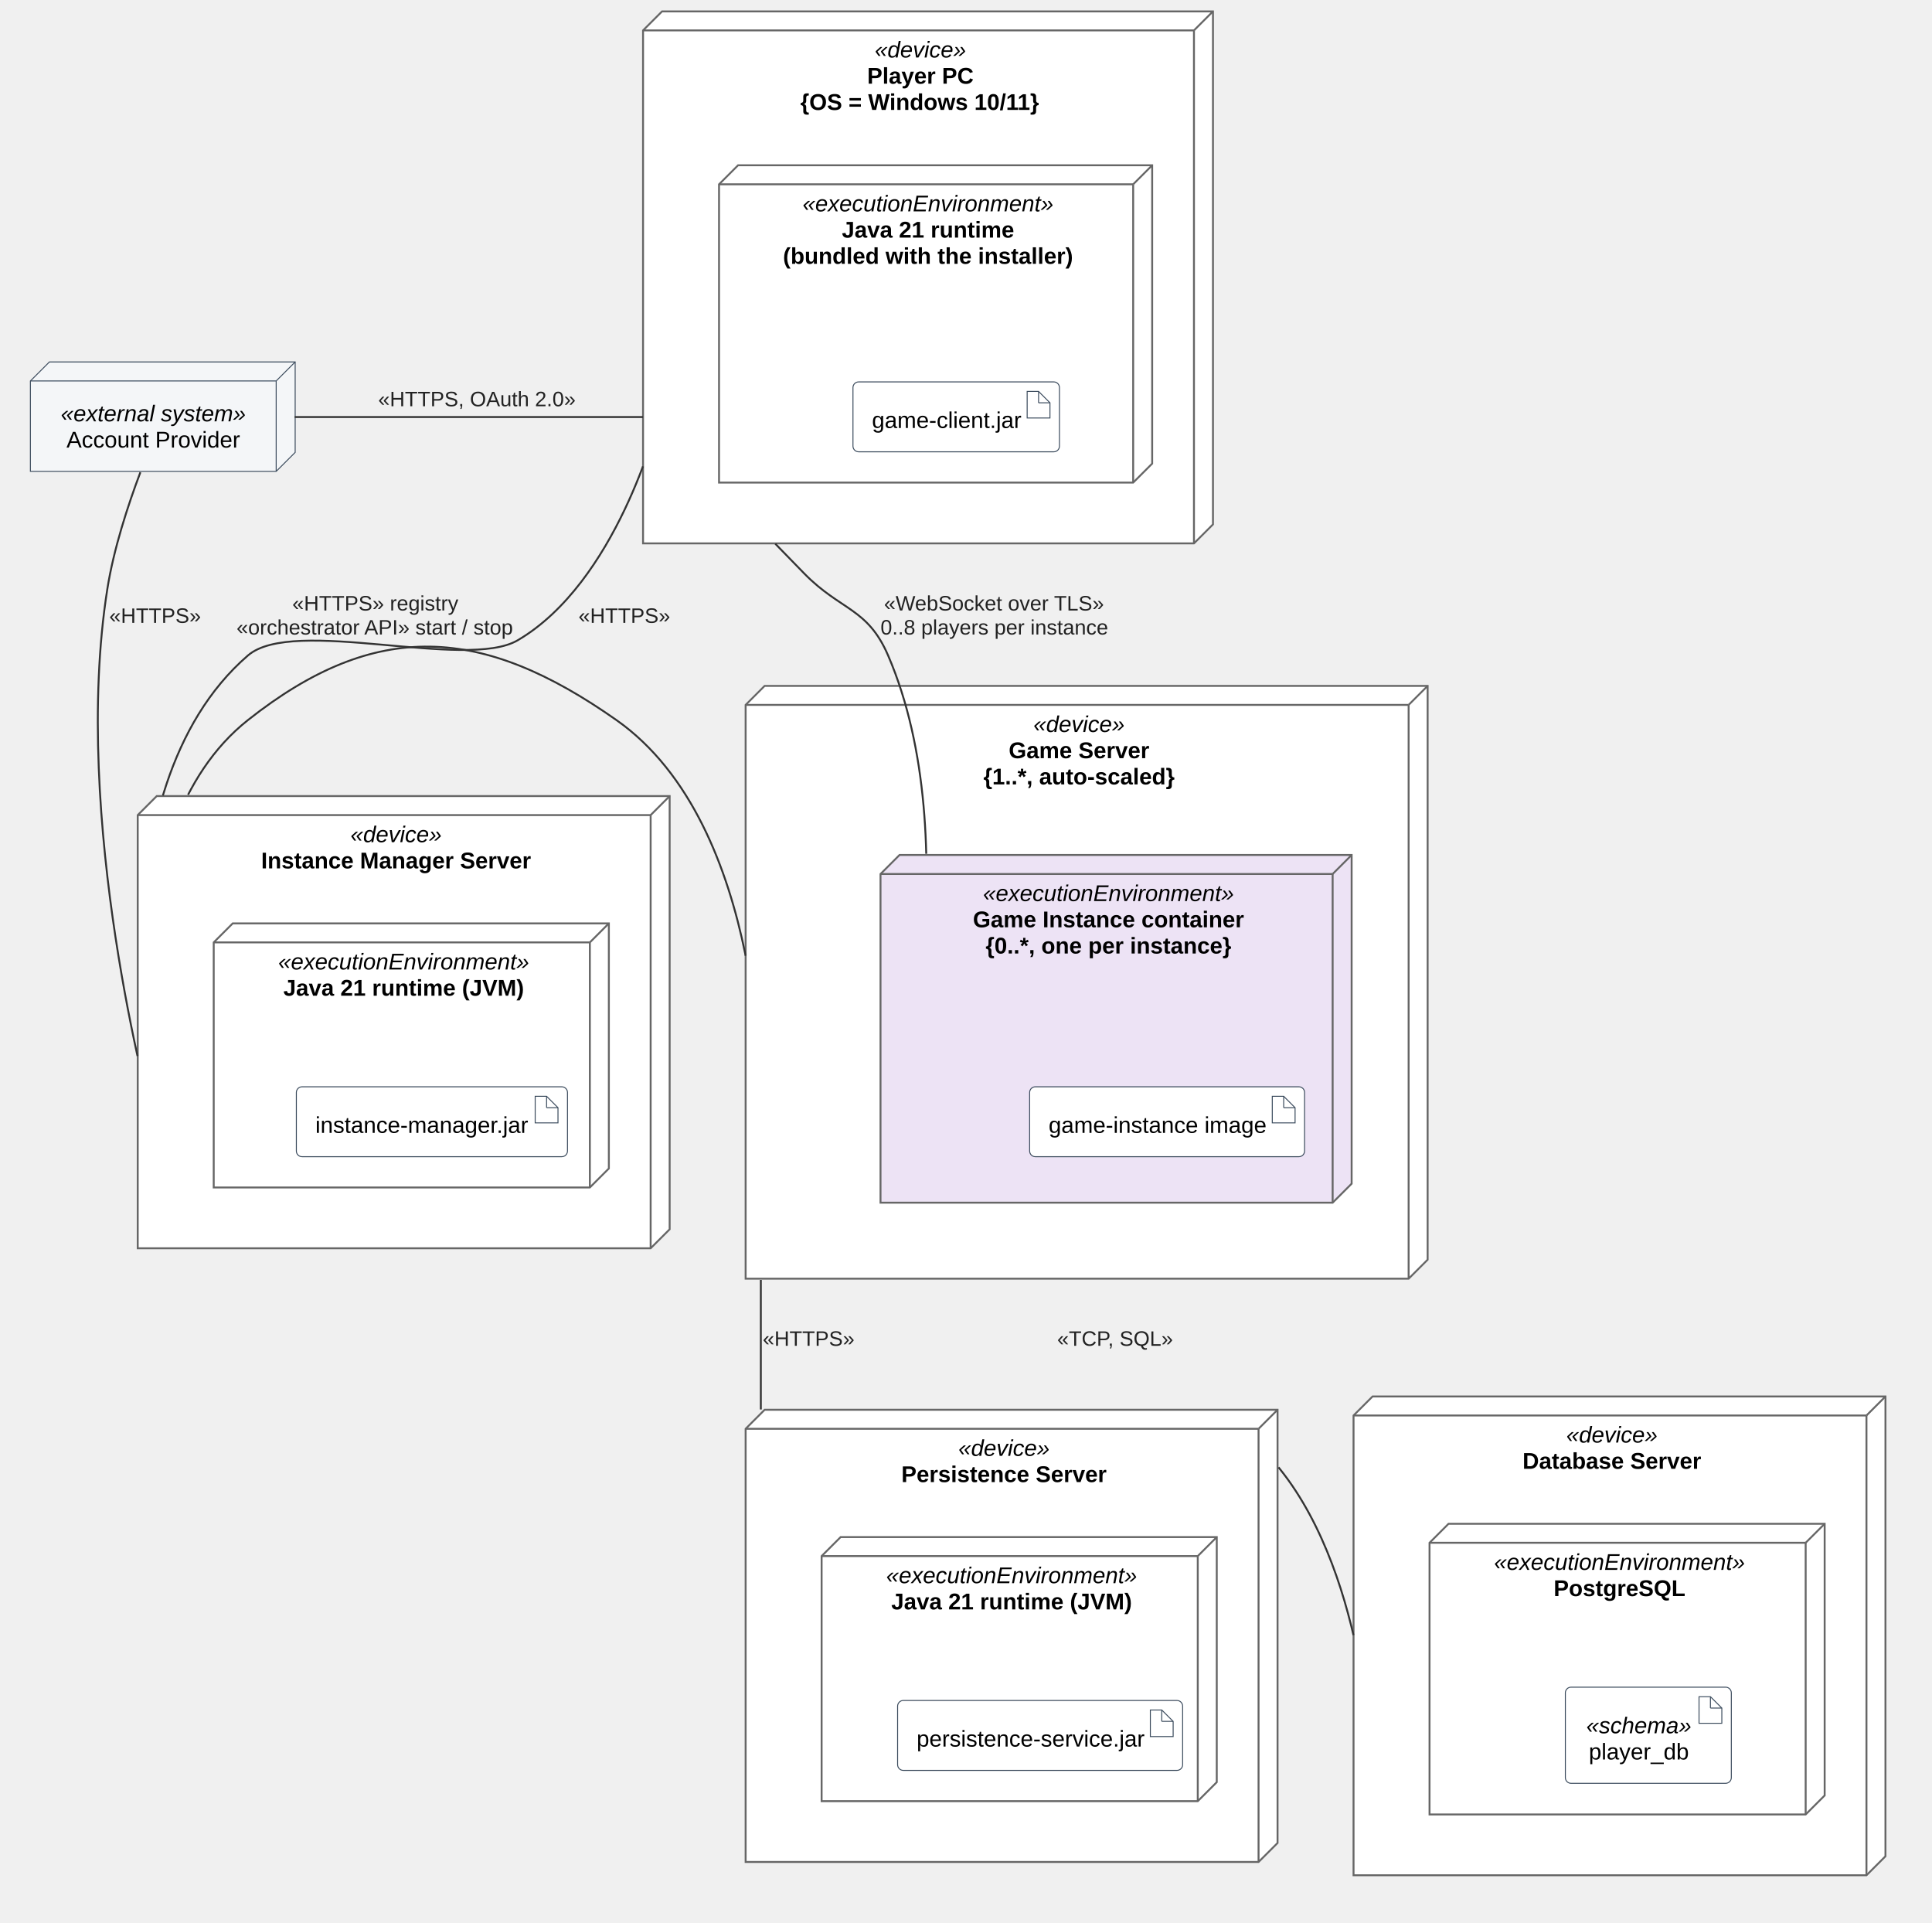
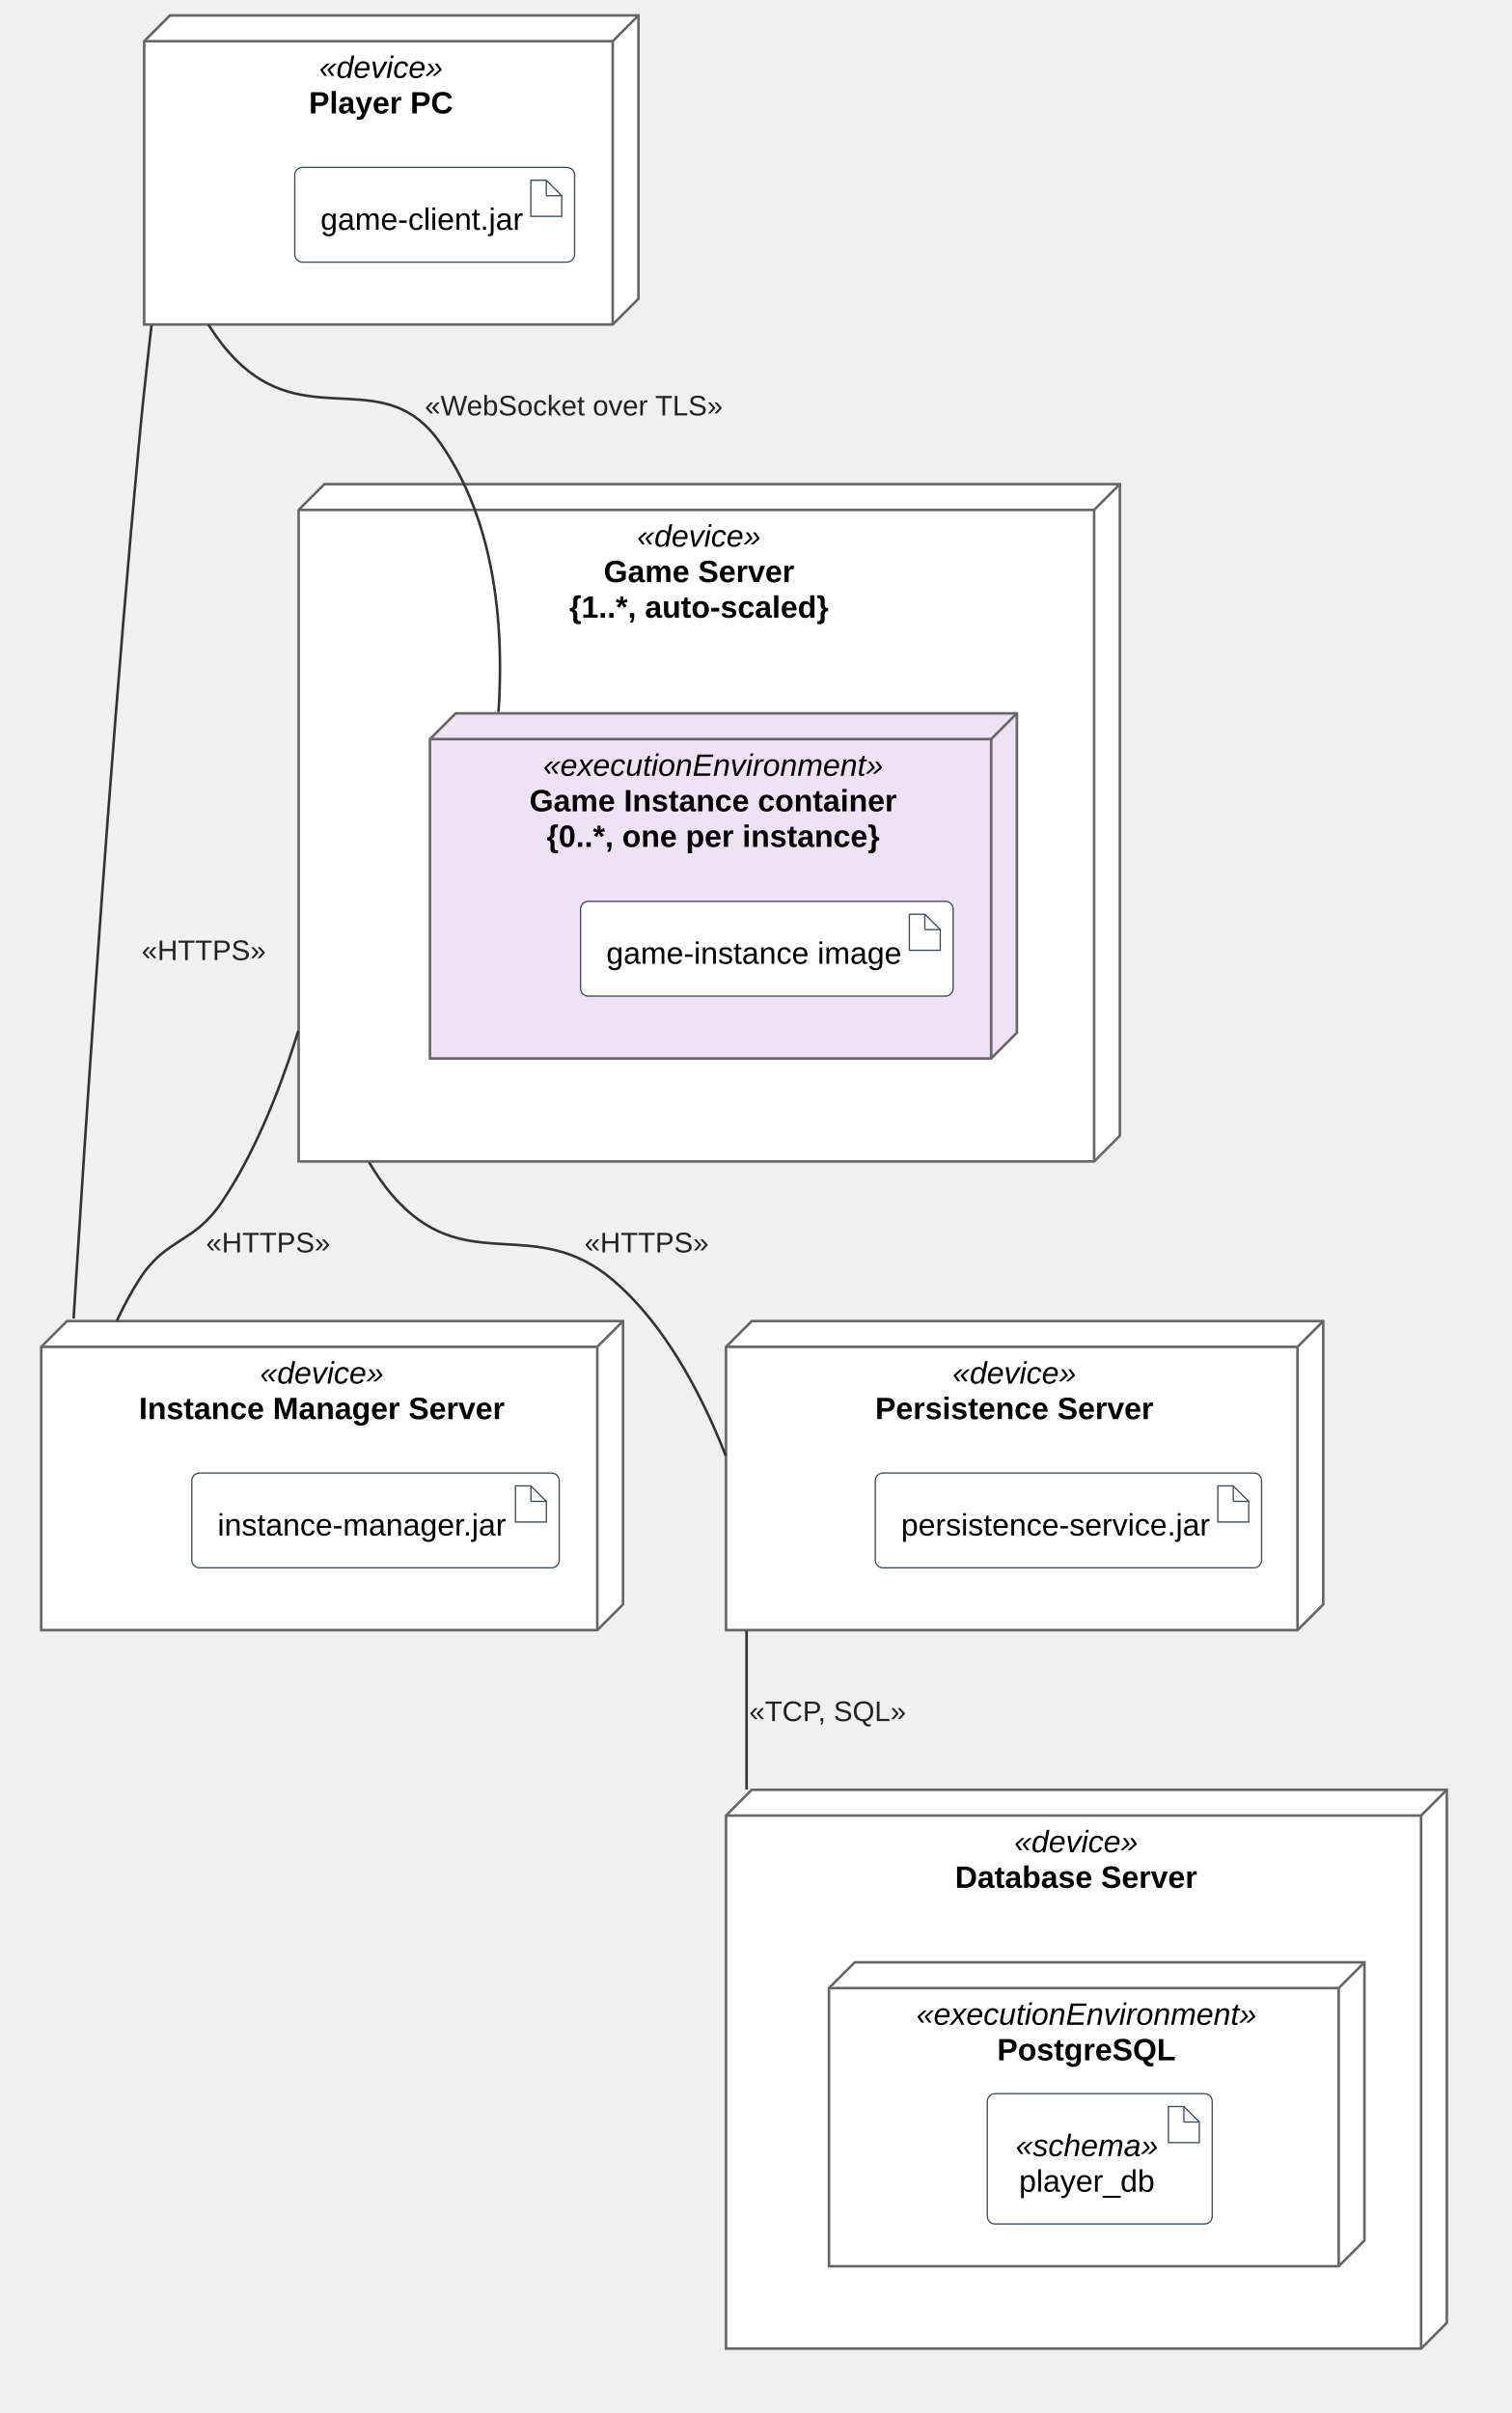
- <svg xmlns="http://www.w3.org/2000/svg" version="1.1" data-diagram-type="DESCRIPTION" style="width:1017px;height:1012px;background:#FFFFFF;" width="1017px" height="1012px" viewBox="0 0 1017 1012" zoomAndPan="magnify" preserveAspectRatio="none" contentStyleType="text/css">
+ <svg xmlns="http://www.w3.org/2000/svg" version="1.1" data-diagram-type="DESCRIPTION" style="width:587px;height:937px;background:#FFFFFF;" width="587px" height="937px" viewBox="0 0 587 937" zoomAndPan="magnify" preserveAspectRatio="none" contentStyleType="text/css">
  <defs />
  <g font-family="sans-serif" lengthAdjust="spacing">
-     <g class="cluster" data-qualified-name="pc" id="ent0002" data-source-line="7">
-       <polygon points="338.5,16,348.5,6,638.5,6,638.5,276,628.5,286,338.5,286,338.5,16" fill="#FFF" style="stroke:#666;stroke-width:1;stroke-linejoin:miter;stroke-miterlimit:10;" />
-       <line x1="628.5" y1="16" x2="638.5" y2="6" style="stroke:#666;stroke-width:1;" />
-       <line x1="338.5" y1="16" x2="628.5" y2="16" style="stroke:#666;stroke-width:1;" />
-       <line x1="628.5" y1="16" x2="628.5" y2="286" style="stroke:#666;stroke-width:1;" />
-       <text x="460.482" y="30.256" fill="#000" font-size="12" textLength="48.035" font-style="italic" font-family="Arial">«device»</text>
-       <text x="456.483" y="44.055" fill="#000" font-size="12" textLength="56.033" font-weight="700" font-family="Arial">Player PC</text>
-       <text x="421.313" y="57.854" fill="#000" font-size="12" textLength="126.375" font-weight="700" font-family="Arial">{OS = Windows 10/11}</text>
+     <g class="cluster" data-qualified-name="pc" id="ent0001" data-source-line="5">
+       <polygon points="56,16,66,6,248,6,248,116,238,126,56,126,56,16" fill="#FFF" style="stroke:#666;stroke-width:1;stroke-linejoin:miter;stroke-miterlimit:10;" />
+       <line x1="238" y1="16" x2="248" y2="6" style="stroke:#666;stroke-width:1;" />
+       <line x1="56" y1="16" x2="238" y2="16" style="stroke:#666;stroke-width:1;" />
+       <line x1="238" y1="16" x2="238" y2="126" style="stroke:#666;stroke-width:1;" />
+       <text x="123.982" y="30.256" fill="#000" font-size="12" textLength="48.035" font-style="italic" font-family="Arial">«device»</text>
+       <text x="119.983" y="44.055" fill="#000" font-size="12" textLength="56.033" font-weight="700" font-family="Arial">Player PC</text>
    </g>
-     <g class="cluster" data-qualified-name="pc.pc_rt" id="ent0003" data-source-line="8">
-       <polygon points="378.5,97,388.5,87,606.5,87,606.5,244,596.5,254,378.5,254,378.5,97" fill="#FFF" style="stroke:#666;stroke-width:1;stroke-linejoin:miter;stroke-miterlimit:10;" />
-       <line x1="596.5" y1="97" x2="606.5" y2="87" style="stroke:#666;stroke-width:1;" />
-       <line x1="378.5" y1="97" x2="596.5" y2="97" style="stroke:#666;stroke-width:1;" />
-       <line x1="596.5" y1="97" x2="596.5" y2="254" style="stroke:#666;stroke-width:1;" />
-       <text x="422.459" y="111.256" fill="#000" font-size="12" textLength="132.082" font-style="italic" font-family="Arial">«executionEnvironment»</text>
-       <text x="443.143" y="125.055" fill="#000" font-size="12" textLength="90.715" font-weight="700" font-family="Arial">Java 21 runtime</text>
-       <text x="412.167" y="138.854" fill="#000" font-size="12" textLength="152.666" font-weight="700" font-family="Arial">(bundled with the installer)</text>
+     <g class="cluster" data-qualified-name="ims" id="ent0003" data-source-line="9">
+       <polygon points="16,523,26,513,242,513,242,623,232,633,16,633,16,523" fill="#FFF" style="stroke:#666;stroke-width:1;stroke-linejoin:miter;stroke-miterlimit:10;" />
+       <line x1="232" y1="523" x2="242" y2="513" style="stroke:#666;stroke-width:1;" />
+       <line x1="16" y1="523" x2="232" y2="523" style="stroke:#666;stroke-width:1;" />
+       <line x1="232" y1="523" x2="232" y2="633" style="stroke:#666;stroke-width:1;" />
+       <text x="100.982" y="537.256" fill="#000" font-size="12" textLength="48.035" font-style="italic" font-family="Arial">«device»</text>
+       <text x="53.967" y="551.055" fill="#000" font-size="12" textLength="142.066" font-weight="700" font-family="Arial">Instance Manager Server</text>
    </g>
-     <g class="cluster" data-qualified-name="ims" id="ent0005" data-source-line="13">
-       <polygon points="72.5,429,82.5,419,352.5,419,352.5,647,342.5,657,72.5,657,72.5,429" fill="#FFF" style="stroke:#666;stroke-width:1;stroke-linejoin:miter;stroke-miterlimit:10;" />
-       <line x1="342.5" y1="429" x2="352.5" y2="419" style="stroke:#666;stroke-width:1;" />
-       <line x1="72.5" y1="429" x2="342.5" y2="429" style="stroke:#666;stroke-width:1;" />
-       <line x1="342.5" y1="429" x2="342.5" y2="657" style="stroke:#666;stroke-width:1;" />
-       <text x="184.482" y="443.256" fill="#000" font-size="12" textLength="48.035" font-style="italic" font-family="Arial">«device»</text>
-       <text x="137.467" y="457.055" fill="#000" font-size="12" textLength="142.066" font-weight="700" font-family="Arial">Instance Manager Server</text>
+     <g class="cluster" data-qualified-name="gs" id="ent0005" data-source-line="13">
+       <polygon points="116,198,126,188,435,188,435,441,425,451,116,451,116,198" fill="#FFF" style="stroke:#666;stroke-width:1;stroke-linejoin:miter;stroke-miterlimit:10;" />
+       <line x1="425" y1="198" x2="435" y2="188" style="stroke:#666;stroke-width:1;" />
+       <line x1="116" y1="198" x2="425" y2="198" style="stroke:#666;stroke-width:1;" />
+       <line x1="425" y1="198" x2="425" y2="451" style="stroke:#666;stroke-width:1;" />
+       <text x="247.482" y="212.256" fill="#000" font-size="12" textLength="48.035" font-style="italic" font-family="Arial">«device»</text>
+       <text x="234.475" y="226.055" fill="#000" font-size="12" textLength="74.051" font-weight="700" font-family="Arial">Game Server</text>
+       <text x="221.147" y="239.854" fill="#000" font-size="12" textLength="100.705" font-weight="700" font-family="Arial">{1..*, auto-scaled}</text>
    </g>
-     <g class="cluster" data-qualified-name="ims.ims_rt" id="ent0006" data-source-line="14">
-       <polygon points="112.5,496,122.5,486,320.5,486,320.5,615,310.5,625,112.5,625,112.5,496" fill="#FFF" style="stroke:#666;stroke-width:1;stroke-linejoin:miter;stroke-miterlimit:10;" />
-       <line x1="310.5" y1="496" x2="320.5" y2="486" style="stroke:#666;stroke-width:1;" />
-       <line x1="112.5" y1="496" x2="310.5" y2="496" style="stroke:#666;stroke-width:1;" />
-       <line x1="310.5" y1="496" x2="310.5" y2="625" style="stroke:#666;stroke-width:1;" />
-       <text x="146.459" y="510.256" fill="#000" font-size="12" textLength="132.082" font-style="italic" font-family="Arial">«executionEnvironment»</text>
-       <text x="149.143" y="524.055" fill="#000" font-size="12" textLength="126.715" font-weight="700" font-family="Arial">Java 21 runtime (JVM)</text>
+     <g class="cluster" data-qualified-name="gs.gic" id="ent0006" data-source-line="14">
+       <polygon points="167,287,177,277,395,277,395,401,385,411,167,411,167,287" fill="#EDE3F5" style="stroke:#666;stroke-width:1;stroke-linejoin:miter;stroke-miterlimit:10;" />
+       <line x1="385" y1="287" x2="395" y2="277" style="stroke:#666;stroke-width:1;" />
+       <line x1="167" y1="287" x2="385" y2="287" style="stroke:#666;stroke-width:1;" />
+       <line x1="385" y1="287" x2="385" y2="411" style="stroke:#666;stroke-width:1;" />
+       <text x="210.959" y="301.256" fill="#000" font-size="12" textLength="132.082" font-style="italic" font-family="Arial">«executionEnvironment»</text>
+       <text x="205.642" y="315.055" fill="#000" font-size="12" textLength="142.717" font-weight="700" font-family="Arial">Game Instance container</text>
+       <text x="212.31" y="328.854" fill="#000" font-size="12" textLength="129.381" font-weight="700" font-family="Arial">{0..*, one per instance}</text>
    </g>
-     <g class="cluster" data-qualified-name="gs" id="ent0008" data-source-line="19">
-       <polygon points="392.5,371,402.5,361,751.5,361,751.5,663,741.5,673,392.5,673,392.5,371" fill="#FFF" style="stroke:#666;stroke-width:1;stroke-linejoin:miter;stroke-miterlimit:10;" />
-       <line x1="741.5" y1="371" x2="751.5" y2="361" style="stroke:#666;stroke-width:1;" />
-       <line x1="392.5" y1="371" x2="741.5" y2="371" style="stroke:#666;stroke-width:1;" />
-       <line x1="741.5" y1="371" x2="741.5" y2="673" style="stroke:#666;stroke-width:1;" />
-       <text x="543.982" y="385.256" fill="#000" font-size="12" textLength="48.035" font-style="italic" font-family="Arial">«device»</text>
-       <text x="530.975" y="399.055" fill="#000" font-size="12" textLength="74.051" font-weight="700" font-family="Arial">Game Server</text>
-       <text x="517.647" y="412.854" fill="#000" font-size="12" textLength="100.705" font-weight="700" font-family="Arial">{1..*, auto-scaled}</text>
+     <g class="cluster" data-qualified-name="pss" id="ent0008" data-source-line="19">
+       <polygon points="282,523,292,513,514,513,514,623,504,633,282,633,282,523" fill="#FFF" style="stroke:#666;stroke-width:1;stroke-linejoin:miter;stroke-miterlimit:10;" />
+       <line x1="504" y1="523" x2="514" y2="513" style="stroke:#666;stroke-width:1;" />
+       <line x1="282" y1="523" x2="504" y2="523" style="stroke:#666;stroke-width:1;" />
+       <line x1="504" y1="523" x2="504" y2="633" style="stroke:#666;stroke-width:1;" />
+       <text x="369.982" y="537.256" fill="#000" font-size="12" textLength="48.035" font-style="italic" font-family="Arial">«device»</text>
+       <text x="339.962" y="551.055" fill="#000" font-size="12" textLength="108.076" font-weight="700" font-family="Arial">Persistence Server</text>
    </g>
-     <g class="cluster" data-qualified-name="gs.gic" id="ent0009" data-source-line="20">
-       <polygon points="463.5,460,473.5,450,711.5,450,711.5,623,701.5,633,463.5,633,463.5,460" fill="#EDE3F5" style="stroke:#666;stroke-width:1;stroke-linejoin:miter;stroke-miterlimit:10;" />
-       <line x1="701.5" y1="460" x2="711.5" y2="450" style="stroke:#666;stroke-width:1;" />
-       <line x1="463.5" y1="460" x2="701.5" y2="460" style="stroke:#666;stroke-width:1;" />
-       <line x1="701.5" y1="460" x2="701.5" y2="633" style="stroke:#666;stroke-width:1;" />
-       <text x="517.459" y="474.256" fill="#000" font-size="12" textLength="132.082" font-style="italic" font-family="Arial">«executionEnvironment»</text>
-       <text x="512.142" y="488.055" fill="#000" font-size="12" textLength="142.717" font-weight="700" font-family="Arial">Game Instance container</text>
-       <text x="518.81" y="501.854" fill="#000" font-size="12" textLength="129.381" font-weight="700" font-family="Arial">{0..*, one per instance}</text>
+     <g class="cluster" data-qualified-name="dbs" id="ent0010" data-source-line="23">
+       <polygon points="282,705,292,695,562,695,562,902,552,912,282,912,282,705" fill="#FFF" style="stroke:#666;stroke-width:1;stroke-linejoin:miter;stroke-miterlimit:10;" />
+       <line x1="552" y1="705" x2="562" y2="695" style="stroke:#666;stroke-width:1;" />
+       <line x1="282" y1="705" x2="552" y2="705" style="stroke:#666;stroke-width:1;" />
+       <line x1="552" y1="705" x2="552" y2="912" style="stroke:#666;stroke-width:1;" />
+       <text x="393.982" y="719.256" fill="#000" font-size="12" textLength="48.035" font-style="italic" font-family="Arial">«device»</text>
+       <text x="370.97" y="733.055" fill="#000" font-size="12" textLength="94.061" font-weight="700" font-family="Arial">Database Server</text>
    </g>
-     <g class="cluster" data-qualified-name="pss" id="ent0011" data-source-line="25">
-       <polygon points="392.5,752,402.5,742,672.5,742,672.5,970,662.5,980,392.5,980,392.5,752" fill="#FFF" style="stroke:#666;stroke-width:1;stroke-linejoin:miter;stroke-miterlimit:10;" />
-       <line x1="662.5" y1="752" x2="672.5" y2="742" style="stroke:#666;stroke-width:1;" />
-       <line x1="392.5" y1="752" x2="662.5" y2="752" style="stroke:#666;stroke-width:1;" />
-       <line x1="662.5" y1="752" x2="662.5" y2="980" style="stroke:#666;stroke-width:1;" />
-       <text x="504.482" y="766.256" fill="#000" font-size="12" textLength="48.035" font-style="italic" font-family="Arial">«device»</text>
-       <text x="474.462" y="780.055" fill="#000" font-size="12" textLength="108.076" font-weight="700" font-family="Arial">Persistence Server</text>
+     <g class="cluster" data-qualified-name="dbs.pg" id="ent0011" data-source-line="24">
+       <polygon points="322,772,332,762,530,762,530,870,520,880,322,880,322,772" fill="#FFF" style="stroke:#666;stroke-width:1;stroke-linejoin:miter;stroke-miterlimit:10;" />
+       <line x1="520" y1="772" x2="530" y2="762" style="stroke:#666;stroke-width:1;" />
+       <line x1="322" y1="772" x2="520" y2="772" style="stroke:#666;stroke-width:1;" />
+       <line x1="520" y1="772" x2="520" y2="880" style="stroke:#666;stroke-width:1;" />
+       <text x="355.959" y="786.256" fill="#000" font-size="12" textLength="132.082" font-style="italic" font-family="Arial">«executionEnvironment»</text>
+       <text x="387.327" y="800.055" fill="#000" font-size="12" textLength="69.346" font-weight="700" font-family="Arial">PostgreSQL</text>
    </g>
-     <g class="cluster" data-qualified-name="pss.ps_rt" id="ent0012" data-source-line="26">
-       <polygon points="432.5,819,442.5,809,640.5,809,640.5,938,630.5,948,432.5,948,432.5,819" fill="#FFF" style="stroke:#666;stroke-width:1;stroke-linejoin:miter;stroke-miterlimit:10;" />
-       <line x1="630.5" y1="819" x2="640.5" y2="809" style="stroke:#666;stroke-width:1;" />
-       <line x1="432.5" y1="819" x2="630.5" y2="819" style="stroke:#666;stroke-width:1;" />
-       <line x1="630.5" y1="819" x2="630.5" y2="948" style="stroke:#666;stroke-width:1;" />
-       <text x="466.459" y="833.256" fill="#000" font-size="12" textLength="132.082" font-style="italic" font-family="Arial">«executionEnvironment»</text>
-       <text x="469.143" y="847.055" fill="#000" font-size="12" textLength="126.715" font-weight="700" font-family="Arial">Java 21 runtime (JVM)</text>
+     <g class="entity" data-qualified-name="pc.a_client" id="ent0002" data-source-line="6">
+       <rect x="114.5" y="65" width="108.697" height="36.799" fill="#FFF" style="stroke:#3A4A5C;stroke-width:0.5;" rx="3" ry="3" />
+       <polygon points="206.197,70,206.197,84,218.197,84,218.197,76,212.197,70,206.197,70" fill="#FFF" style="stroke:#3A4A5C;stroke-width:0.5;stroke-linejoin:miter;stroke-miterlimit:10;" />
+       <line x1="212.197" y1="70" x2="212.197" y2="76" style="stroke:#3A4A5C;stroke-width:0.5;" />
+       <line x1="218.197" y1="76" x2="212.197" y2="76" style="stroke:#3A4A5C;stroke-width:0.5;" />
+       <text x="124.5" y="89.256" fill="#000" font-size="12" textLength="78.697" font-family="Arial">game-client.jar</text>
    </g>
-     <g class="cluster" data-qualified-name="dbs" id="ent0014" data-source-line="31">
-       <polygon points="712.5,745,722.5,735,992.5,735,992.5,977,982.5,987,712.5,987,712.5,745" fill="#FFF" style="stroke:#666;stroke-width:1;stroke-linejoin:miter;stroke-miterlimit:10;" />
-       <line x1="982.5" y1="745" x2="992.5" y2="735" style="stroke:#666;stroke-width:1;" />
-       <line x1="712.5" y1="745" x2="982.5" y2="745" style="stroke:#666;stroke-width:1;" />
-       <line x1="982.5" y1="745" x2="982.5" y2="987" style="stroke:#666;stroke-width:1;" />
-       <text x="824.482" y="759.256" fill="#000" font-size="12" textLength="48.035" font-style="italic" font-family="Arial">«device»</text>
-       <text x="801.47" y="773.055" fill="#000" font-size="12" textLength="94.061" font-weight="700" font-family="Arial">Database Server</text>
+     <g class="entity" data-qualified-name="ims.a_im" id="ent0004" data-source-line="10">
+       <rect x="74.5" y="572" width="142.723" height="36.799" fill="#FFF" style="stroke:#3A4A5C;stroke-width:0.5;" rx="3" ry="3" />
+       <polygon points="200.223,577,200.223,591,212.223,591,212.223,583,206.223,577,200.223,577" fill="#FFF" style="stroke:#3A4A5C;stroke-width:0.5;stroke-linejoin:miter;stroke-miterlimit:10;" />
+       <line x1="206.223" y1="577" x2="206.223" y2="583" style="stroke:#3A4A5C;stroke-width:0.5;" />
+       <line x1="212.223" y1="583" x2="206.223" y2="583" style="stroke:#3A4A5C;stroke-width:0.5;" />
+       <text x="84.5" y="596.256" fill="#000" font-size="12" textLength="112.723" font-family="Arial">instance-manager.jar</text>
    </g>
-     <g class="cluster" data-qualified-name="dbs.pg" id="ent0015" data-source-line="32">
-       <polygon points="752.5,812,762.5,802,960.5,802,960.5,945,950.5,955,752.5,955,752.5,812" fill="#FFF" style="stroke:#666;stroke-width:1;stroke-linejoin:miter;stroke-miterlimit:10;" />
-       <line x1="950.5" y1="812" x2="960.5" y2="802" style="stroke:#666;stroke-width:1;" />
-       <line x1="752.5" y1="812" x2="950.5" y2="812" style="stroke:#666;stroke-width:1;" />
-       <line x1="950.5" y1="812" x2="950.5" y2="955" style="stroke:#666;stroke-width:1;" />
-       <text x="786.459" y="826.256" fill="#000" font-size="12" textLength="132.082" font-style="italic" font-family="Arial">«executionEnvironment»</text>
-       <text x="817.827" y="840.055" fill="#000" font-size="12" textLength="69.346" font-weight="700" font-family="Arial">PostgreSQL</text>
+     <g class="entity" data-qualified-name="gs.gic.a_gi" id="ent0007" data-source-line="15">
+       <rect x="225.5" y="350" width="144.727" height="36.799" fill="#FFF" style="stroke:#3A4A5C;stroke-width:0.5;" rx="3" ry="3" />
+       <polygon points="353.227,355,353.227,369,365.227,369,365.227,361,359.227,355,353.227,355" fill="#FFF" style="stroke:#3A4A5C;stroke-width:0.5;stroke-linejoin:miter;stroke-miterlimit:10;" />
+       <line x1="359.227" y1="355" x2="359.227" y2="361" style="stroke:#3A4A5C;stroke-width:0.5;" />
+       <line x1="365.227" y1="361" x2="359.227" y2="361" style="stroke:#3A4A5C;stroke-width:0.5;" />
+       <text x="235.5" y="374.256" fill="#000" font-size="12" textLength="114.727" font-family="Arial">game-instance image</text>
    </g>
-     <g class="entity" data-qualified-name="pc.pc_rt.a_client" id="ent0004" data-source-line="9">
-       <rect x="449" y="201" width="108.697" height="36.799" fill="#FFF" style="stroke:#3A4A5C;stroke-width:0.5;" rx="3" ry="3" />
-       <polygon points="540.697,206,540.697,220,552.697,220,552.697,212,546.697,206,540.697,206" fill="#FFF" style="stroke:#3A4A5C;stroke-width:0.5;stroke-linejoin:miter;stroke-miterlimit:10;" />
-       <line x1="546.697" y1="206" x2="546.697" y2="212" style="stroke:#3A4A5C;stroke-width:0.5;" />
-       <line x1="552.697" y1="212" x2="546.697" y2="212" style="stroke:#3A4A5C;stroke-width:0.5;" />
-       <text x="459" y="225.256" fill="#000" font-size="12" textLength="78.697" font-family="Arial">game-client.jar</text>
+     <g class="entity" data-qualified-name="pss.a_ps" id="ent0009" data-source-line="20">
+       <rect x="340" y="572" width="150.041" height="36.799" fill="#FFF" style="stroke:#3A4A5C;stroke-width:0.5;" rx="3" ry="3" />
+       <polygon points="473.041,577,473.041,591,485.041,591,485.041,583,479.041,577,473.041,577" fill="#FFF" style="stroke:#3A4A5C;stroke-width:0.5;stroke-linejoin:miter;stroke-miterlimit:10;" />
+       <line x1="479.041" y1="577" x2="479.041" y2="583" style="stroke:#3A4A5C;stroke-width:0.5;" />
+       <line x1="485.041" y1="583" x2="479.041" y2="583" style="stroke:#3A4A5C;stroke-width:0.5;" />
+       <text x="350" y="596.256" fill="#000" font-size="12" textLength="120.041" font-family="Arial">persistence-service.jar</text>
    </g>
-     <g class="entity" data-qualified-name="ims.ims_rt.a_im" id="ent0007" data-source-line="15">
-       <rect x="156" y="572" width="142.723" height="36.799" fill="#FFF" style="stroke:#3A4A5C;stroke-width:0.5;" rx="3" ry="3" />
-       <polygon points="281.723,577,281.723,591,293.723,591,293.723,583,287.723,577,281.723,577" fill="#FFF" style="stroke:#3A4A5C;stroke-width:0.5;stroke-linejoin:miter;stroke-miterlimit:10;" />
-       <line x1="287.723" y1="577" x2="287.723" y2="583" style="stroke:#3A4A5C;stroke-width:0.5;" />
-       <line x1="293.723" y1="583" x2="287.723" y2="583" style="stroke:#3A4A5C;stroke-width:0.5;" />
-       <text x="166" y="596.256" fill="#000" font-size="12" textLength="112.723" font-family="Arial">instance-manager.jar</text>
+     <g class="entity" data-qualified-name="dbs.pg.a_db" id="ent0012" data-source-line="25">
+       <rect x="383.5" y="813" width="87.365" height="50.598" fill="#FFF" style="stroke:#3A4A5C;stroke-width:0.5;" rx="3" ry="3" />
+       <polygon points="453.865,818,453.865,832,465.865,832,465.865,824,459.865,818,453.865,818" fill="#FFF" style="stroke:#3A4A5C;stroke-width:0.5;stroke-linejoin:miter;stroke-miterlimit:10;" />
+       <line x1="459.865" y1="818" x2="459.865" y2="824" style="stroke:#3A4A5C;stroke-width:0.5;" />
+       <line x1="465.865" y1="824" x2="459.865" y2="824" style="stroke:#3A4A5C;stroke-width:0.5;" />
+       <text x="394.5" y="837.256" fill="#000" font-size="12" textLength="55.365" font-style="italic" font-family="Arial">«schema»</text>
+       <text x="395.83" y="851.055" fill="#000" font-size="12" textLength="52.705" font-family="Arial">player_db</text>
    </g>
-     <g class="entity" data-qualified-name="gs.gic.a_gi" id="ent0010" data-source-line="21">
-       <rect x="542" y="572" width="144.727" height="36.799" fill="#FFF" style="stroke:#3A4A5C;stroke-width:0.5;" rx="3" ry="3" />
-       <polygon points="669.727,577,669.727,591,681.727,591,681.727,583,675.727,577,669.727,577" fill="#FFF" style="stroke:#3A4A5C;stroke-width:0.5;stroke-linejoin:miter;stroke-miterlimit:10;" />
-       <line x1="675.727" y1="577" x2="675.727" y2="583" style="stroke:#3A4A5C;stroke-width:0.5;" />
-       <line x1="681.727" y1="583" x2="675.727" y2="583" style="stroke:#3A4A5C;stroke-width:0.5;" />
-       <text x="552" y="596.256" fill="#000" font-size="12" textLength="114.727" font-family="Arial">game-instance image</text>
+     <g class="link" data-entity-1="ent0001" data-entity-2="ent0006" id="lnk13" data-source-line="29" data-link-type="association">
+       <path d="M80.973,126.056 C81.091,126.245 81.21,126.434 81.33,126.623 C81.569,127 81.811,127.376 82.056,127.75 C82.546,128.499 83.047,129.241 83.559,129.976 C84.583,131.445 85.651,132.882 86.765,134.275 C88.992,137.061 91.401,139.67 94,142 C121.35,166.51 149.96,141.89 171,172 C183.25,189.533 189.713,210.276 192.496,231.587 C193.887,242.243 194.358,253.041 194.172,263.651 C194.126,266.304 194.038,268.944 193.914,271.568 C193.852,272.88 193.78,274.188 193.7,275.49 C193.68,275.816 193.659,276.142 193.638,276.467" style="stroke:#333;stroke-width:1;" fill="none" id="pc-gic" />
+       <text x="165" y="161.318" fill="#222" font-size="11" textLength="116.166" font-family="Arial">«WebSocket over TLS»</text>
    </g>
-     <g class="entity" data-qualified-name="pss.ps_rt.a_ps" id="ent0013" data-source-line="27">
-       <rect x="472.5" y="895" width="150.041" height="36.799" fill="#FFF" style="stroke:#3A4A5C;stroke-width:0.5;" rx="3" ry="3" />
-       <polygon points="605.541,900,605.541,914,617.541,914,617.541,906,611.541,900,605.541,900" fill="#FFF" style="stroke:#3A4A5C;stroke-width:0.5;stroke-linejoin:miter;stroke-miterlimit:10;" />
-       <line x1="611.541" y1="900" x2="611.541" y2="906" style="stroke:#3A4A5C;stroke-width:0.5;" />
-       <line x1="617.541" y1="906" x2="611.541" y2="906" style="stroke:#3A4A5C;stroke-width:0.5;" />
-       <text x="482.5" y="919.256" fill="#000" font-size="12" textLength="120.041" font-family="Arial">persistence-service.jar</text>
+     <g class="link" data-entity-1="ent0001" data-entity-2="ent0003" id="lnk14" data-source-line="30" data-link-type="association">
+       <path d="M58.85,126.366 C58.833,126.509 58.817,126.652 58.8,126.796 C58.734,127.369 58.667,127.945 58.6,128.524 C58.065,133.156 57.522,137.957 56.987,142.825 C55.916,152.56 54.878,162.56 54,172 C45.45,263.895 38,367.362 32.663,448.305 C31.328,468.541 30.126,487.368 29.071,504.256 C28.939,506.367 28.81,508.447 28.683,510.496 C28.651,511.009 28.619,511.519 28.588,512.027" style="stroke:#333;stroke-width:1;" fill="none" id="pc-ims" />
+       <text x="55" y="372.818" fill="#222" font-size="11" textLength="48.292" font-family="Arial">«HTTPS»</text>
    </g>
-     <g class="entity" data-qualified-name="dbs.pg.a_db" id="ent0016" data-source-line="33">
-       <rect x="824" y="888" width="87.365" height="50.598" fill="#FFF" style="stroke:#3A4A5C;stroke-width:0.5;" rx="3" ry="3" />
-       <polygon points="894.365,893,894.365,907,906.365,907,906.365,899,900.365,893,894.365,893" fill="#FFF" style="stroke:#3A4A5C;stroke-width:0.5;stroke-linejoin:miter;stroke-miterlimit:10;" />
-       <line x1="900.365" y1="893" x2="900.365" y2="899" style="stroke:#3A4A5C;stroke-width:0.5;" />
-       <line x1="906.365" y1="899" x2="900.365" y2="899" style="stroke:#3A4A5C;stroke-width:0.5;" />
-       <text x="835" y="912.256" fill="#000" font-size="12" textLength="55.365" font-style="italic" font-family="Arial">«schema»</text>
-       <text x="836.33" y="926.055" fill="#000" font-size="12" textLength="52.705" font-family="Arial">player_db</text>
+     <g class="link" data-entity-1="ent0005" data-entity-2="ent0003" id="lnk15" data-source-line="31" data-link-type="association">
+       <path d="M115.881,400.265 C115.791,400.557 115.7,400.849 115.609,401.143 C115.243,402.318 114.865,403.513 114.475,404.725 C108.23,424.125 98.825,448.04 86,467 C75.08,483.15 64.45,480.54 54,497 C51.195,501.419 48.629,506.124 46.286,510.981 C45.993,511.588 45.704,512.198 45.418,512.809" style="stroke:#333;stroke-width:1;" fill="none" id="gs-ims" />
+       <text x="80" y="486.318" fill="#222" font-size="11" textLength="48.292" font-family="Arial">«HTTPS»</text>
    </g>
-     <g class="entity" data-qualified-name="ap" id="ent0001" data-source-line="5">
-       <polygon points="16,200.5,26,190.5,155.377,190.5,155.377,238.098,145.377,248.098,16,248.098,16,200.5" fill="#F4F6F8" style="stroke:#3A4A5C;stroke-width:0.5;stroke-linejoin:miter;stroke-miterlimit:10;" />
-       <line x1="145.377" y1="200.5" x2="155.377" y2="190.5" style="stroke:#3A4A5C;stroke-width:0.5;" />
-       <line x1="16" y1="200.5" x2="145.377" y2="200.5" style="stroke:#3A4A5C;stroke-width:0.5;" />
-       <line x1="145.377" y1="200.5" x2="145.377" y2="248.098" style="stroke:#3A4A5C;stroke-width:0.5;" />
-       <text x="32" y="221.756" fill="#000" font-size="12" textLength="97.377" font-style="italic" font-family="Arial">«external system»</text>
-       <text x="35" y="235.555" fill="#000" font-size="12" textLength="91.377" font-family="Arial">Account Provider</text>
+     <g class="link" data-entity-1="ent0005" data-entity-2="ent0008" id="lnk16" data-source-line="32" data-link-type="association">
+       <path d="M143.398,451.35 C143.486,451.503 143.575,451.657 143.665,451.809 C144.023,452.421 144.387,453.028 144.759,453.631 C147.728,458.451 151.121,462.968 155,467 C182.19,495.27 208.07,471.65 238,497 C255.715,512.005 268.588,534.648 277.094,553.774 C278.157,556.165 279.152,558.5 280.08,560.759 C280.544,561.889 280.991,562.999 281.421,564.088 C281.529,564.36 281.635,564.631 281.741,564.9 C281.794,565.035 281.846,565.169 281.898,565.303" style="stroke:#333;stroke-width:1;" fill="none" id="gs-pss" />
+       <text x="227" y="486.318" fill="#222" font-size="11" textLength="48.292" font-family="Arial">«HTTPS»</text>
    </g>
-     <g class="link" data-entity-1="ent0001" data-entity-2="ent0002" id="lnk17" data-source-line="37" data-link-type="association">
-       <path d="M155.1,219.5 C191.945,219.5 237.142,219.5 274.362,219.5 C292.972,219.5 309.588,219.5 322.168,219.5 C328.458,219.5 333.739,219.5 337.756,219.5 C338.007,219.5 338.253,219.5 338.495,219.5" style="stroke:#333;stroke-width:1;" fill="none" id="ap-pc" />
-       <text x="199.07" y="213.818" fill="#222" font-size="11" textLength="103.936" font-family="Arial">«HTTPS, OAuth 2.0»</text>
-     </g>
-     <g class="link" data-entity-1="ent0001" data-entity-2="ent0005" id="lnk18" data-source-line="38" data-link-type="association">
-       <path d="M73.9,248.56 C67.35,265.92 59.84,288.87 56.5,310 C46.925,370.615 52.59,439.27 60.813,493.367 C62.868,506.892 65.084,519.506 67.261,530.858 C68.349,536.534 69.428,541.894 70.473,546.894 C70.995,549.394 71.509,551.804 72.011,554.119 C72.137,554.698 72.261,555.27 72.385,555.837" style="stroke:#333;stroke-width:1;" fill="none" id="ap-ims" />
-       <text x="57.5" y="327.818" fill="#222" font-size="11" textLength="48.292" font-family="Arial">«HTTPS»</text>
-     </g>
-     <g class="link" data-entity-1="ent0002" data-entity-2="ent0005" id="lnk19" data-source-line="39" data-link-type="association">
-       <path d="M338.463,245.438 C338.34,245.764 338.217,246.093 338.092,246.423 C337.591,247.745 337.067,249.101 336.519,250.487 C334.326,256.031 331.752,262.054 328.776,268.295 C316.872,293.26 298.54,321.72 272.5,337 C245.24,352.99 154.41,324.33 130.5,345 C109.848,362.847 96.332,386.718 87.691,412.567 C87.151,414.182 86.63,415.805 86.128,417.435 C86.002,417.843 85.878,418.251 85.754,418.659" style="stroke:#333;stroke-width:1;" fill="none" id="pc-ims" />
-       <text x="304.5" y="327.818" fill="#222" font-size="11" textLength="48.292" font-family="Arial">«HTTPS»</text>
-     </g>
-     <g class="link" data-entity-1="ent0002" data-entity-2="ent0009" id="lnk20" data-source-line="40" data-link-type="association">
-       <path d="M408.131,286.192 C408.403,286.475 408.675,286.758 408.948,287.04 C409.492,287.605 410.036,288.17 410.58,288.733 C414.933,293.242 419.269,297.698 423.5,302 C442.67,321.5 456.69,319.89 467.5,345 C478.078,369.565 483.691,396.847 486.144,424.021 C486.757,430.814 487.172,437.601 487.419,444.337 C487.48,446.02 487.531,447.701 487.572,449.378" style="stroke:#333;stroke-width:1;" fill="none" id="pc-gic" />
-       <text x="465.34" y="321.318" fill="#222" font-size="11" textLength="116.166" font-family="Arial">«WebSocket over TLS»</text>
-       <text x="463.5" y="333.967" fill="#222" font-size="11" textLength="119.845" font-family="Arial">0..8 players per instance</text>
-     </g>
-     <g class="link" data-entity-1="ent0005" data-entity-2="ent0008" id="lnk21" data-source-line="41" data-link-type="association">
-       <path d="M98.999,418.306 C99.165,417.985 99.331,417.665 99.499,417.345 C99.834,416.706 100.173,416.07 100.517,415.436 C101.206,414.169 101.913,412.914 102.638,411.671 C104.089,409.185 105.616,406.75 107.221,404.372 C113.643,394.859 121.328,386.258 130.5,379 C198.12,325.5 253.97,329.4 324.5,379 C364.075,406.83 383.143,457.323 392.284,501.994 C392.355,502.343 392.426,502.691 392.496,503.04" style="stroke:#333;stroke-width:1;" fill="none" id="ims-gs" />
-       <text x="153.856" y="321.318" fill="#222" font-size="11" textLength="87.409" font-family="Arial">«HTTPS» registry</text>
-       <text x="124.5" y="333.967" fill="#222" font-size="11" textLength="146.121" font-family="Arial">«orchestrator API» start / stop</text>
-     </g>
-     <g class="link" data-entity-1="ent0008" data-entity-2="ent0011" id="lnk22" data-source-line="42" data-link-type="association">
-       <path d="M400.5,673.654 C400.5,675.84 400.5,678.052 400.5,680.287 C400.5,684.758 400.5,689.322 400.5,693.96 C400.5,703.238 400.5,712.814 400.5,722.539 C400.5,727.402 400.5,732.302 400.5,737.221 C400.5,738.451 400.5,739.682 400.5,740.913 C400.5,741.221 400.5,741.529 400.5,741.837" style="stroke:#333;stroke-width:1;" fill="none" id="gs-pss" />
-       <text x="401.5" y="708.318" fill="#222" font-size="11" textLength="48.292" font-family="Arial">«HTTPS»</text>
-     </g>
-     <g class="link" data-entity-1="ent0011" data-entity-2="ent0014" id="lnk23" data-source-line="43" data-link-type="association">
-       <path d="M673.013,772.277 C673.201,772.507 673.388,772.738 673.574,772.97 C675.066,774.823 676.51,776.719 677.91,778.652 C680.708,782.518 683.324,786.533 685.771,790.655 C695.556,807.141 702.617,825.334 707.702,842.553 C708.974,846.857 710.121,851.101 711.157,855.242 C711.416,856.277 711.668,857.306 711.913,858.328 C712.036,858.839 712.157,859.348 712.276,859.855 C712.336,860.109 712.395,860.362 712.453,860.614" style="stroke:#333;stroke-width:1;" fill="none" id="pss-dbs" />
-       <text x="556.5" y="708.318" fill="#222" font-size="11" textLength="62.358" font-family="Arial">«TCP, SQL»</text>
+     <g class="link" data-entity-1="ent0008" data-entity-2="ent0010" id="lnk17" data-source-line="33" data-link-type="association">
+       <path d="M290,633.199 C290,633.93 290,634.667 290,635.412 C290,636.901 290,638.417 290,639.959 C290,643.041 290,646.223 290,649.492 C290,656.029 290,662.91 290,670.019 C290,677.129 290,684.468 290,691.922 C290,692.853 290,693.787 290,694.722 C290,694.78 290,694.839 290,694.897" style="stroke:#333;stroke-width:1;" fill="none" id="pss-dbs" />
+       <text x="291" y="668.318" fill="#222" font-size="11" textLength="62.358" font-family="Arial">«TCP, SQL»</text>
    </g>
  </g>
</svg>
